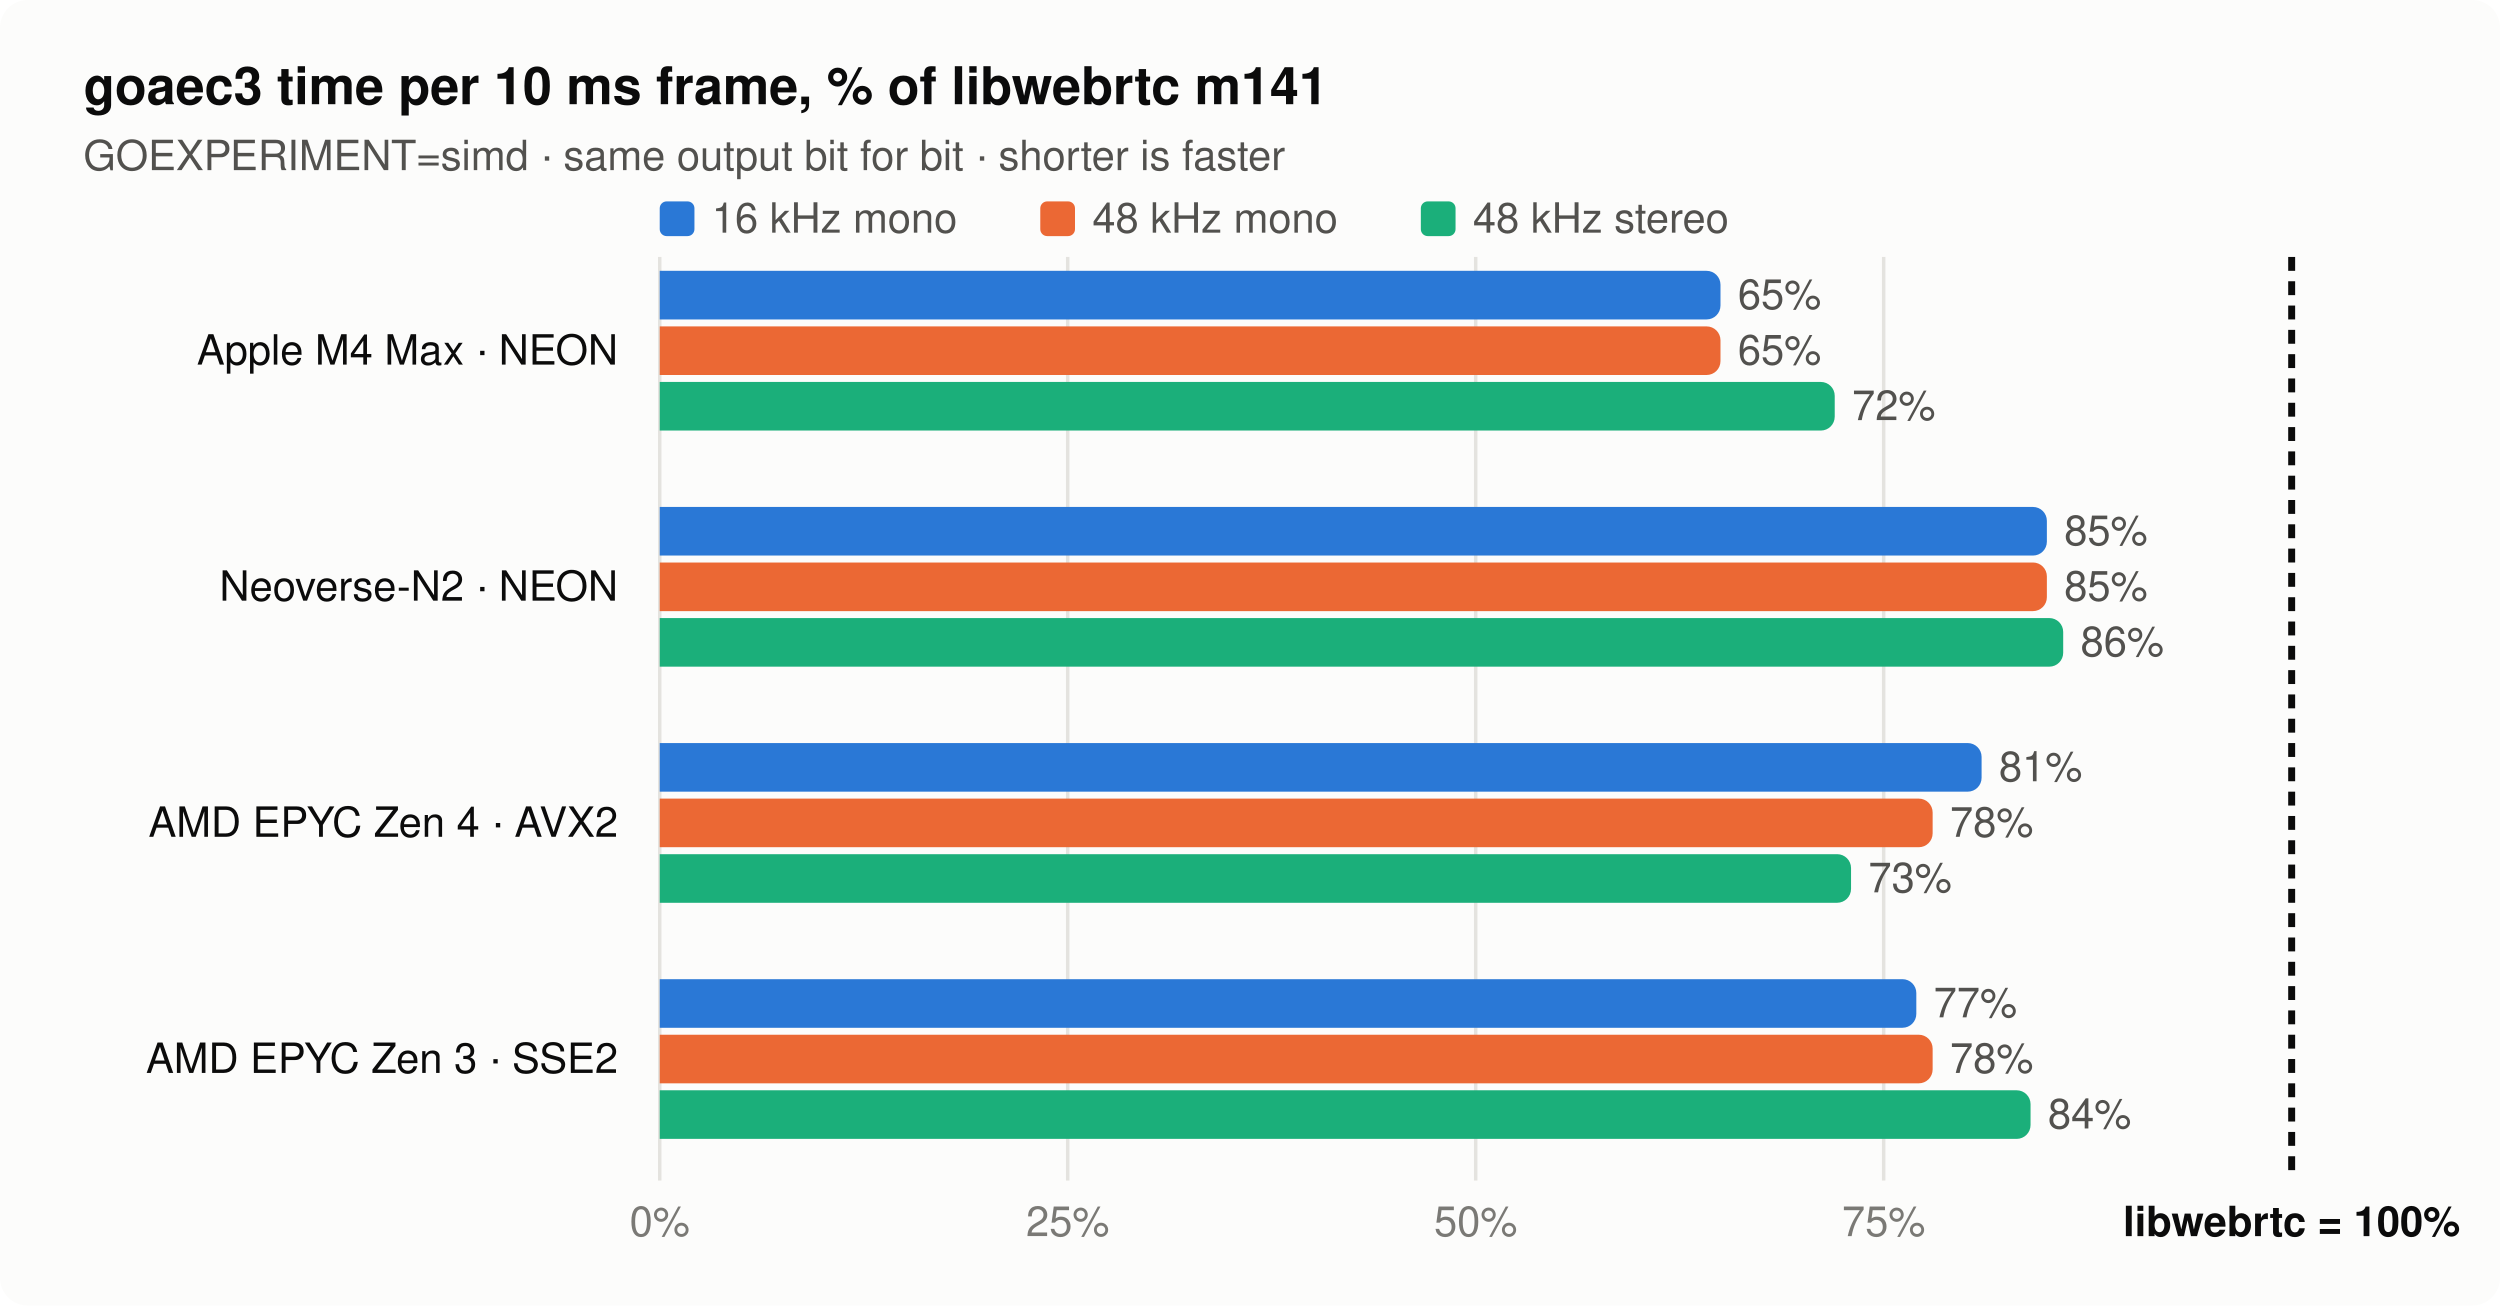
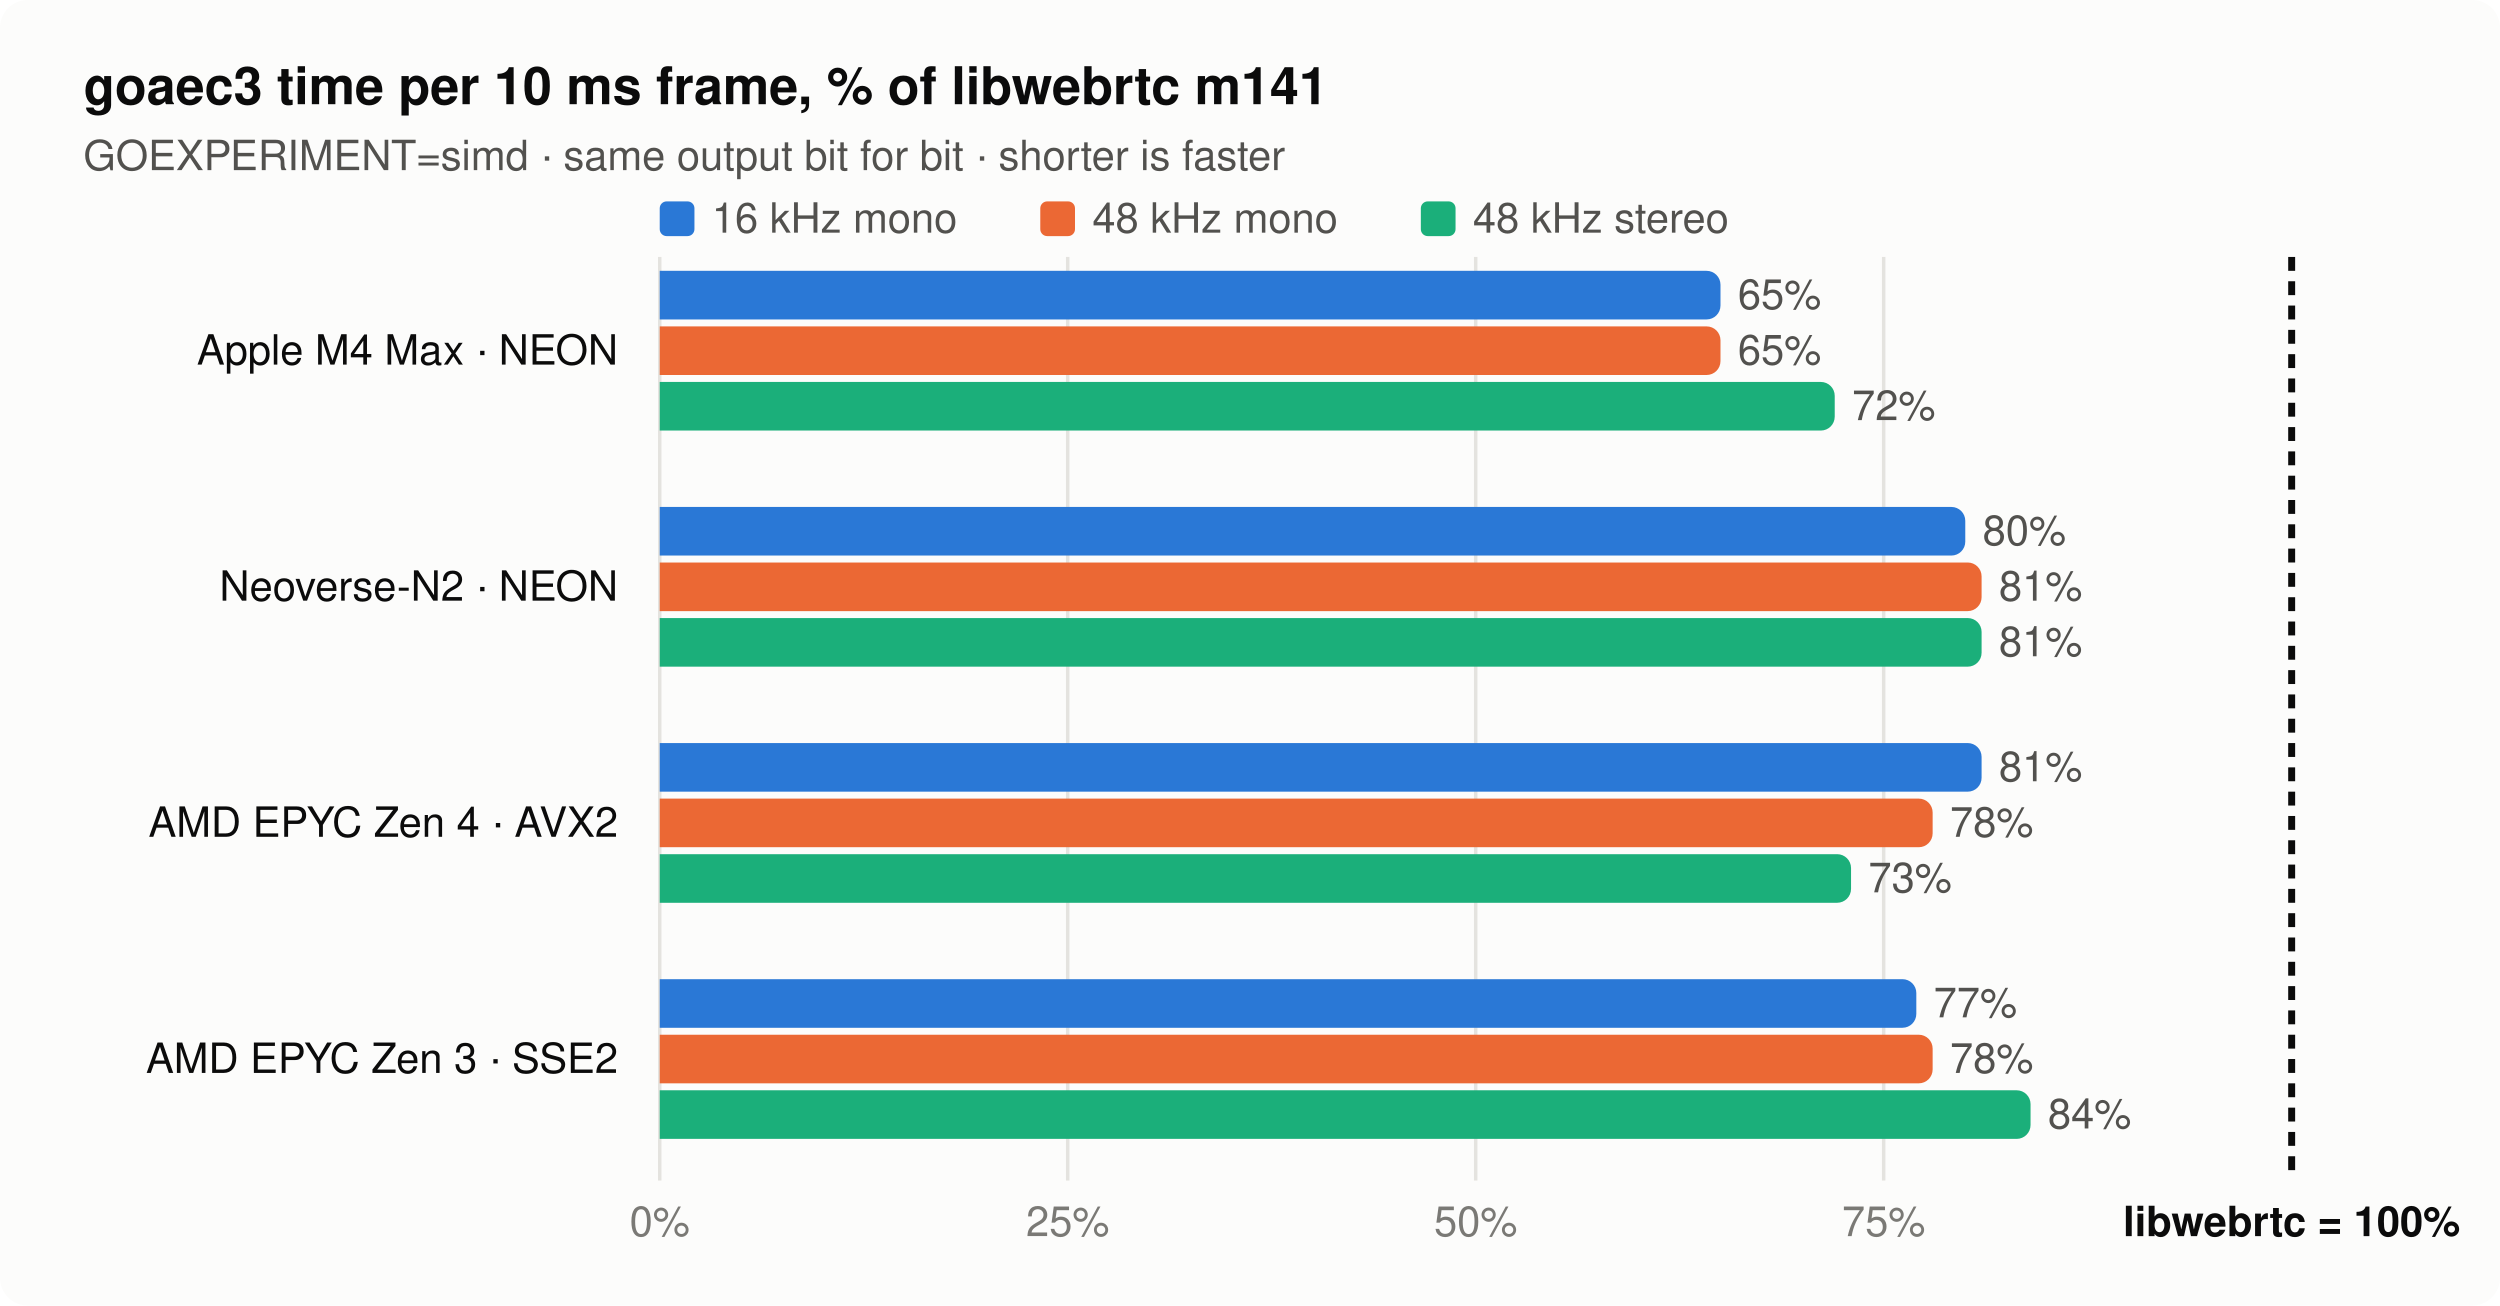
<svg xmlns="http://www.w3.org/2000/svg" viewBox="0 0 720 376" width="720" height="376" font-family="-apple-system,BlinkMacSystemFont,Segoe UI,Helvetica,Arial,sans-serif" role="img" aria-label="goaec3 frame time as a percentage of libwebrtc">
  <style>
.bg{fill:#fcfcfb}.t1{fill:#0b0b0b}.t2{fill:#52514e}.t3{fill:#7a7975}.grid{stroke:#e4e3df}.ref{stroke:#0b0b0b}
.s0{fill:#2a78d6}.s1{fill:#eb6834}.s2{fill:#1baf7a}
@media (prefers-color-scheme: dark){.bg{fill:#1a1a19}.t1{fill:#f0efec}.t2{fill:#c3c2b7}.t3{fill:#9a998f}.grid{stroke:#33332f}.ref{stroke:#f0efec}
.s0{fill:#3987e5}.s1{fill:#d95926}.s2{fill:#199e70}}
text{font-size:12px}
</style>
  <rect class="bg" width="720" height="376" rx="8" />
  <text class="t1" x="24" y="30" style="font-size:15px;font-weight:600">goaec3 time per 10 ms frame, % of libwebrtc m141</text>
  <text class="t2" x="24" y="49">GOEXPERIMENT=simd · same output bit for bit · shorter is faster</text>
  <rect class="s0" x="190" y="58" width="10" height="10" rx="2" />
  <text class="t2" x="205" y="67">16 kHz mono</text>
  <rect class="s1" x="299.6" y="58" width="10" height="10" rx="2" />
  <text class="t2" x="314.6" y="67">48 kHz mono</text>
  <rect class="s2" x="409.2" y="58" width="10" height="10" rx="2" />
  <text class="t2" x="424.2" y="67">48 kHz stereo</text>
  <line class="grid" x1="190.0" y1="74" x2="190.0" y2="340" stroke-width="1" />
  <text class="t3" x="190.0" y="356" text-anchor="middle">0%</text>
  <line class="grid" x1="307.5" y1="74" x2="307.5" y2="340" stroke-width="1" />
  <text class="t3" x="307.5" y="356" text-anchor="middle">25%</text>
  <line class="grid" x1="425.0" y1="74" x2="425.0" y2="340" stroke-width="1" />
  <text class="t3" x="425.0" y="356" text-anchor="middle">50%</text>
  <line class="grid" x1="542.5" y1="74" x2="542.5" y2="340" stroke-width="1" />
  <text class="t3" x="542.5" y="356" text-anchor="middle">75%</text>
  <text class="t1" x="178" y="105.0" text-anchor="end">Apple M4 Max · NEON</text>
  <path class="s0" d="M190,78 h301.5 a4,4 0 0 1 4,4 v6 a4,4 0 0 1 -4,4 h-301.5 z" />
  <text class="t2" x="500.5" y="89">65%</text>
  <path class="s1" d="M190,94 h301.5 a4,4 0 0 1 4,4 v6 a4,4 0 0 1 -4,4 h-301.5 z" />
  <text class="t2" x="500.5" y="105">65%</text>
  <path class="s2" d="M190,110 h334.4 a4,4 0 0 1 4,4 v6 a4,4 0 0 1 -4,4 h-334.4 z" />
  <text class="t2" x="533.4" y="121">72%</text>
  <text class="t1" x="178" y="173.0" text-anchor="end">Neoverse-N2 · NEON</text>
-   <path class="s0" d="M190,146 h395.5 a4,4 0 0 1 4,4 v6 a4,4 0 0 1 -4,4 h-395.5 z" />
-   <text class="t2" x="594.5" y="157">85%</text>
-   <path class="s1" d="M190,162 h395.5 a4,4 0 0 1 4,4 v6 a4,4 0 0 1 -4,4 h-395.5 z" />
-   <text class="t2" x="594.5" y="173">85%</text>
-   <path class="s2" d="M190,178 h400.2 a4,4 0 0 1 4,4 v6 a4,4 0 0 1 -4,4 h-400.2 z" />
-   <text class="t2" x="599.2" y="189">86%</text>
+   <path class="s0" d="M190,146 h372.0 a4,4 0 0 1 4,4 v6 a4,4 0 0 1 -4,4 h-372.0 z" />
+   <text class="t2" x="571.0" y="157">80%</text>
+   <path class="s1" d="M190,162 h376.7 a4,4 0 0 1 4,4 v6 a4,4 0 0 1 -4,4 h-376.7 z" />
+   <text class="t2" x="575.7" y="173">81%</text>
+   <path class="s2" d="M190,178 h376.7 a4,4 0 0 1 4,4 v6 a4,4 0 0 1 -4,4 h-376.7 z" />
+   <text class="t2" x="575.7" y="189">81%</text>
  <text class="t1" x="178" y="241.0" text-anchor="end">AMD EPYC Zen 4 · AVX2</text>
  <path class="s0" d="M190,214 h376.7 a4,4 0 0 1 4,4 v6 a4,4 0 0 1 -4,4 h-376.7 z" />
  <text class="t2" x="575.7" y="225">81%</text>
  <path class="s1" d="M190,230 h362.6 a4,4 0 0 1 4,4 v6 a4,4 0 0 1 -4,4 h-362.6 z" />
  <text class="t2" x="561.6" y="241">78%</text>
  <path class="s2" d="M190,246 h339.1 a4,4 0 0 1 4,4 v6 a4,4 0 0 1 -4,4 h-339.1 z" />
  <text class="t2" x="538.1" y="257">73%</text>
  <text class="t1" x="178" y="309.0" text-anchor="end">AMD EPYC Zen 3 · SSE2</text>
  <path class="s0" d="M190,282 h357.9 a4,4 0 0 1 4,4 v6 a4,4 0 0 1 -4,4 h-357.9 z" />
  <text class="t2" x="556.9" y="293">77%</text>
  <path class="s1" d="M190,298 h362.6 a4,4 0 0 1 4,4 v6 a4,4 0 0 1 -4,4 h-362.6 z" />
  <text class="t2" x="561.6" y="309">78%</text>
  <path class="s2" d="M190,314 h390.8 a4,4 0 0 1 4,4 v6 a4,4 0 0 1 -4,4 h-390.8 z" />
  <text class="t2" x="589.8" y="325">84%</text>
  <line class="ref" x1="660.0" y1="74" x2="660.0" y2="340" stroke-width="2" stroke-dasharray="4 3" />
  <text class="t1" x="660.0" y="356" text-anchor="middle" style="font-weight:600">libwebrtc = 100%</text>
</svg>
